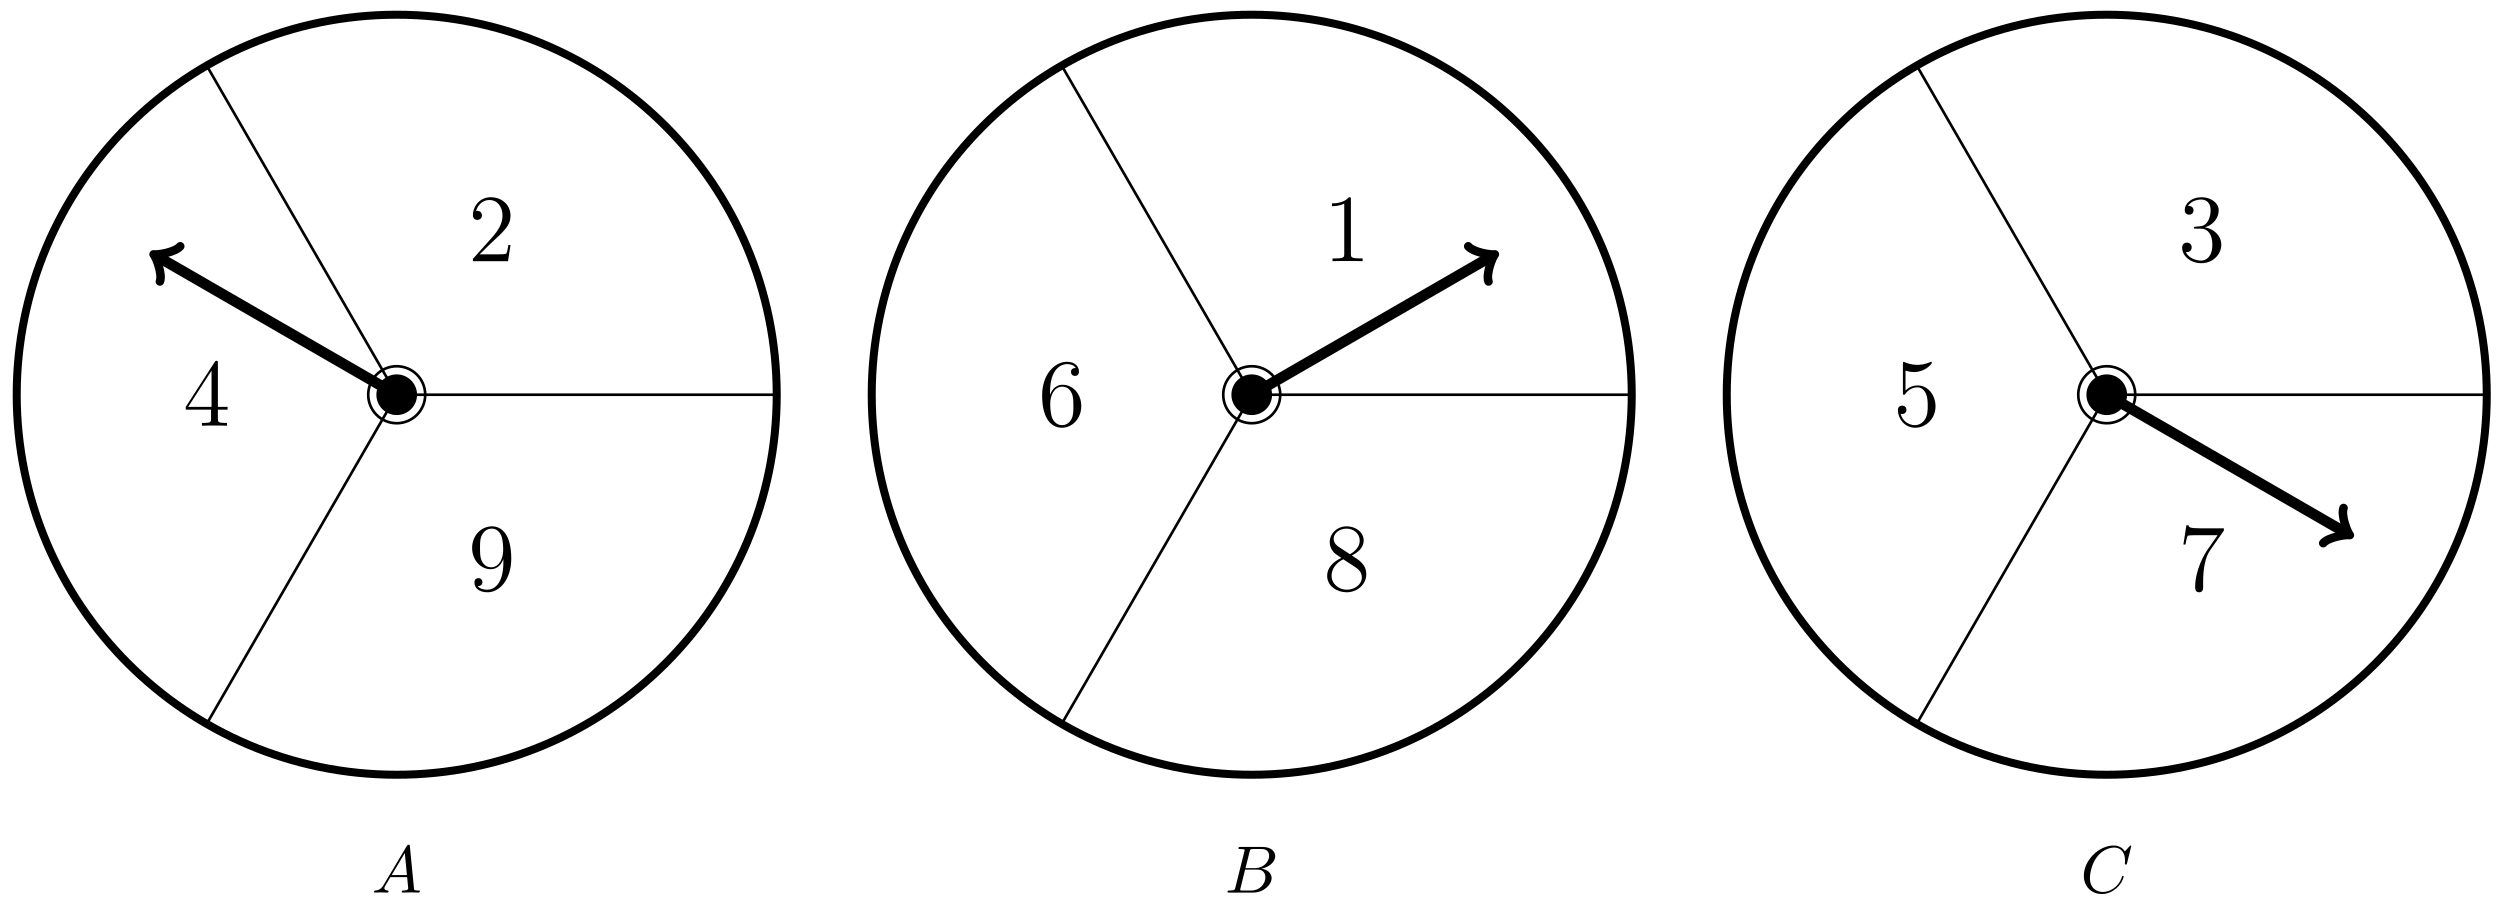
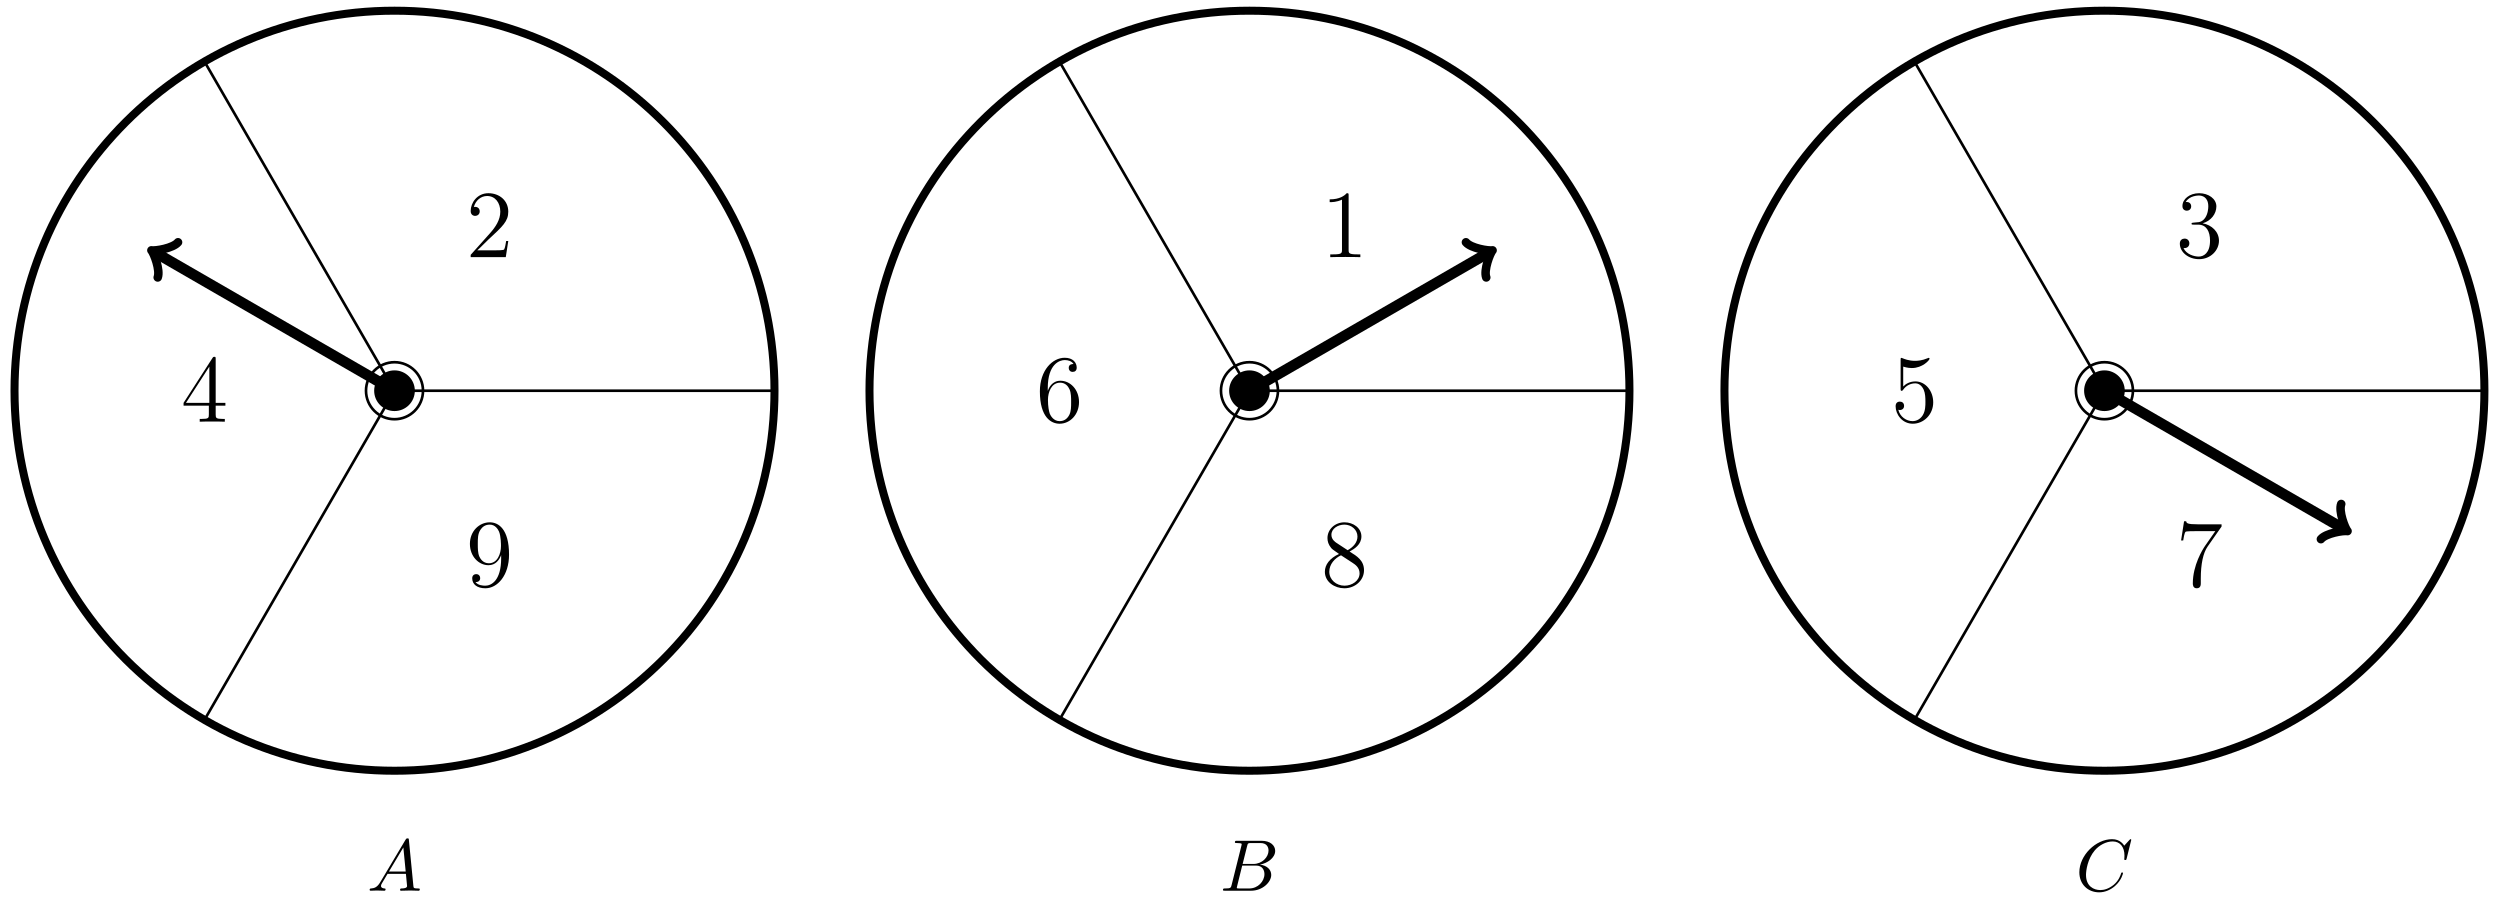
- <svg xmlns="http://www.w3.org/2000/svg" xmlns:xlink="http://www.w3.org/1999/xlink" version="1.1" width="373pt" height="135pt" viewBox="0 0 373 135">
+ <svg xmlns="http://www.w3.org/2000/svg" xmlns:xlink="http://www.w3.org/1999/xlink" version="1.1" width="373" height="135" viewBox="0 0 373 135">
  <defs>
    <path id="font_1_2" d="M.44 .168H.418C.415 .151 .407 .096 .397 .08 .39 .071 .333 .071 .303 .071H.118C.145 .094 .206 .158 .232 .182 .384 .322 .44 .374 .44 .473 .44 .588 .349 .665 .233 .665 .117 .665 .049 .566 .049 .48 .049 .429 .093 .429 .096 .429 .117 .429 .143 .444 .143 .476 .143 .504 .124 .523 .096 .523 .087 .523 .085 .523 .082 .522 .101 .59 .155 .636 .22 .636 .305 .636 .357 .565 .357 .473 .357 .388 .308 .314 .251 .25L.049 .024V0H.414L.44 .168Z" />
    <path id="font_1_4" d="M.361 .651C.361 .67 .361 .675 .347 .675 .339 .675 .336 .675 .328 .663L.027 .196V.167H.29V.076C.29 .039 .288 .029 .215 .029H.195V0C.218 .002 .297 .002 .325 .002 .353 .002 .433 .002 .456 0V.029H.436C.364 .029 .361 .039 .361 .076V.167H.462V.196H.361V.651M.295 .573V.196H.052L.295 .573Z" />
    <path id="font_1_9" d="M.366 .291C.366 .055 .261 .006 .201 .006 .177 .006 .124 .009 .099 .044H.105C.112 .042 .148 .048 .148 .085 .148 .107 .133 .126 .107 .126 .081 .126 .065 .109 .065 .083 .065 .021 .115-.021 .202-.021 .327-.021 .448 .112 .448 .329 .448 .598 .336 .665 .248 .665 .138 .665 .041 .573 .041 .441 .041 .309 .134 .219 .234 .219 .308 .219 .346 .273 .366 .324V.291M.238 .239C.175 .239 .148 .29 .139 .309 .123 .347 .123 .395 .123 .44 .123 .496 .123 .544 .149 .585 .167 .612 .194 .641 .248 .641 .305 .641 .334 .591 .344 .568 .364 .519 .364 .434 .364 .419 .364 .335 .326 .239 .238 .239Z" />
    <path id="font_2_1" d="M.179 .115C.139 .048 .1 .034 .056 .031 .044 .03 .035 .03 .035 .011 .035 .005 .04 0 .048 0 .075 0 .106 .003 .134 .003 .167 .003 .202 0 .234 0 .24 0 .253 0 .253 .019 .253 .03 .244 .031 .237 .031 .214 .033 .19 .041 .19 .066 .19 .078 .196 .089 .204 .103L.28 .231H.531C.533 .21 .547 .074 .547 .064 .547 .034 .495 .031 .475 .031 .461 .031 .451 .031 .451 .011 .451 0 .463 0 .465 0 .506 0 .549 .003 .59 .003 .615 .003 .678 0 .703 0 .709 0 .721 0 .721 .02 .721 .031 .711 .031 .698 .031 .636 .031 .636 .038 .633 .067L.572 .692C.57 .712 .57 .716 .553 .716 .537 .716 .533 .709 .527 .699L.179 .115M.299 .262 .496 .592 .528 .262H.299Z" />
    <path id="font_1_1" d="M.288 .641C.288 .664 .288 .665 .268 .665 .244 .638 .194 .601 .091 .601V.572C.114 .572 .164 .572 .219 .598V.077C.219 .041 .216 .029 .128 .029H.097V0C.124 .002 .221 .002 .254 .002 .287 .002 .383 .002 .41 0V.029H.379C.291 .029 .288 .041 .288 .077V.641Z" />
    <path id="font_1_6" d="M.123 .348C.123 .601 .246 .641 .3 .641 .336 .641 .372 .63 .391 .6 .379 .6 .341 .6 .341 .559 .341 .537 .356 .518 .382 .518 .407 .518 .424 .533 .424 .562 .424 .614 .386 .665 .299 .665 .173 .665 .041 .536 .041 .316 .041 .041 .161-.021 .246-.021 .355-.021 .448 .074 .448 .204 .448 .337 .355 .426 .255 .426 .166 .426 .133 .349 .123 .321V.348M.246 .006C.183 .006 .153 .062 .144 .083 .135 .109 .125 .158 .125 .228 .125 .307 .161 .406 .251 .406 .306 .406 .335 .369 .35 .335 .366 .298 .366 .248 .366 .205 .366 .154 .366 .109 .347 .071 .322 .023 .286 .006 .246 .006Z" />
    <path id="font_1_8" d="M.298 .361C.348 .388 .421 .434 .421 .518 .421 .605 .337 .665 .245 .665 .146 .665 .068 .592 .068 .501 .068 .467 .078 .433 .106 .399 .117 .386 .118 .385 .188 .336 .091 .291 .041 .224 .041 .151 .041 .045 .142-.021 .244-.021 .355-.021 .448 .061 .448 .166 .448 .268 .376 .313 .298 .361M.162 .451C.149 .46 .109 .486 .109 .535 .109 .6 .177 .641 .244 .641 .316 .641 .38 .589 .38 .517 .38 .456 .336 .407 .278 .375L.162 .451M.209 .322 .33 .243C.356 .226 .402 .195 .402 .134 .402 .058 .325 .006 .245 .006 .16 .006 .087 .068 .087 .151 .087 .229 .144 .292 .209 .322Z" />
    <path id="font_2_2" d="M.16 .078C.15 .039 .148 .031 .069 .031 .052 .031 .042 .031 .042 .011 .042 0 .051 0 .069 0H.426C.584 0 .702 .118 .702 .216 .702 .288 .644 .346 .547 .357 .651 .376 .756 .45 .756 .545 .756 .619 .69 .683 .57 .683H.234C.215 .683 .205 .683 .205 .663 .205 .652 .214 .652 .233 .652 .235 .652 .254 .652 .271 .65 .289 .648 .298 .647 .298 .634 .298 .63 .297 .627 .294 .615L.16 .078M.311 .366 .373 .614C.382 .649 .384 .652 .427 .652H.556C.644 .652 .665 .593 .665 .549 .665 .461 .579 .366 .457 .366H.311M.266 .031C.252 .031 .25 .031 .244 .032 .234 .033 .231 .034 .231 .042 .231 .045 .231 .047 .236 .065L.305 .344H.494C.59 .344 .609 .27 .609 .227 .609 .128 .52 .031 .402 .031H.266Z" />
    <path id="font_1_3" d="M.184 .359C.167 .358 .163 .357 .163 .348 .163 .338 .168 .338 .186 .338H.232C.317 .338 .355 .268 .355 .172 .355 .041 .287 .006 .238 .006 .19 .006 .108 .029 .079 .095 .111 .09 .14 .108 .14 .144 .14 .173 .119 .193 .091 .193 .067 .193 .041 .179 .041 .141 .041 .052 .13-.021 .241-.021 .36-.021 .448 .07 .448 .171 .448 .263 .374 .335 .278 .352 .365 .377 .421 .45 .421 .528 .421 .607 .339 .665 .242 .665 .142 .665 .068 .604 .068 .531 .068 .491 .099 .483 .114 .483 .135 .483 .159 .498 .159 .528 .159 .56 .135 .574 .113 .574 .107 .574 .105 .574 .102 .573 .14 .641 .234 .641 .239 .641 .272 .641 .337 .626 .337 .528 .337 .509 .334 .453 .305 .41 .275 .366 .241 .363 .214 .362L.184 .359Z" />
    <path id="font_1_5" d="M.128 .573C.171 .559 .206 .558 .217 .558 .33 .558 .402 .641 .402 .655 .402 .659 .4 .664 .394 .664 .392 .664 .39 .664 .381 .66 .325 .636 .277 .633 .251 .633 .185 .633 .138 .653 .119 .661 .112 .664 .11 .664 .109 .664 .101 .664 .101 .658 .101 .642V.345C.101 .327 .101 .321 .113 .321 .118 .321 .119 .322 .129 .334 .157 .375 .204 .399 .254 .399 .307 .399 .333 .35 .341 .333 .358 .294 .359 .245 .359 .207 .359 .169 .359 .112 .331 .067 .309 .031 .27 .006 .226 .006 .16 .006 .095 .051 .077 .124 .082 .122 .088 .121 .093 .121 .11 .121 .137 .131 .137 .165 .137 .193 .118 .209 .093 .209 .075 .209 .049 .2 .049 .161 .049 .076 .117-.021 .228-.021 .341-.021 .44 .074 .44 .201 .44 .32 .36 .419 .255 .419 .198 .419 .154 .394 .128 .366V.573Z" />
    <path id="font_1_7" d="M.475 .621V.644H.234C.113 .644 .111 .657 .107 .676H.085L.054 .476H.076C.079 .494 .088 .556 .101 .567 .109 .573 .184 .573 .198 .573H.41L.304 .421C.277 .382 .176 .218 .176 .03 .176 .019 .176-.021 .217-.021 .259-.021 .259 .018 .259 .031V.081C.259 .23 .283 .346 .33 .413L.475 .621Z" />
    <path id="font_2_3" d="M.76 .695C.76 .698 .758 .705 .749 .705 .746 .705 .745 .704 .734 .693L.664 .616C.655 .63 .609 .705 .498 .705 .275 .705 .05 .484 .05 .252 .05 .087 .168-.022 .321-.022 .408-.022 .484 .018 .537 .064 .63 .146 .647 .237 .647 .24 .647 .25 .637 .25 .635 .25 .629 .25 .624 .248 .622 .24 .613 .211 .59 .14 .521 .082 .452 .026 .389 .009 .337 .009 .247 .009 .141 .061 .141 .217 .141 .274 .162 .436 .262 .553 .323 .624 .417 .674 .506 .674 .608 .674 .667 .597 .667 .481 .667 .441 .664 .44 .664 .43 .664 .42 .675 .42 .679 .42 .692 .42 .692 .422 .697 .44L.76 .695Z" />
  </defs>
-   <path transform="matrix(1.00006,0,0,-1.00008,59.19041,58.89443)" stroke-width="1.196" stroke-linecap="butt" stroke-miterlimit="10" stroke-linejoin="miter" fill="none" stroke="#000000" d="M56.694 0C56.694 31.311 31.311 56.694 0 56.694-31.311 56.694-56.694 31.311-56.694 0-56.694-31.311-31.311-56.694 0-56.694 31.311-56.694 56.694-31.311 56.694 0ZM0 0" />
-   <path transform="matrix(1.00006,0,0,-1.00008,59.19041,58.89443)" stroke-width=".399" stroke-linecap="butt" stroke-miterlimit="10" stroke-linejoin="miter" fill="none" stroke="#000000" d="M4.252 0C4.252 2.348 2.348 4.252 0 4.252-2.348 4.252-4.252 2.348-4.252 0-4.252-2.348-2.348-4.252 0-4.252 2.348-4.252 4.252-2.348 4.252 0ZM0 0" />
-   <path transform="matrix(1.00006,0,0,-1.00008,59.19041,58.89443)" d="M2.835 0C2.835 1.566 1.566 2.835 0 2.835-1.566 2.835-2.835 1.566-2.835 0-2.835-1.566-1.566-2.835 0-2.835 1.566-2.835 2.835-1.566 2.835 0ZM0 0" />
-   <path transform="matrix(1.00006,0,0,-1.00008,59.19041,58.89443)" stroke-width=".399" stroke-linecap="butt" stroke-miterlimit="10" stroke-linejoin="miter" fill="none" stroke="#000000" d="M2.835 0C2.835 1.566 1.566 2.835 0 2.835-1.566 2.835-2.835 1.566-2.835 0-2.835-1.566-1.566-2.835 0-2.835 1.566-2.835 2.835-1.566 2.835 0ZM0 0" />
-   <path transform="matrix(1.00006,0,0,-1.00008,59.19041,58.89443)" stroke-width=".399" stroke-linecap="butt" stroke-miterlimit="10" stroke-linejoin="miter" fill="none" stroke="#000000" d="M0 0H56.694M0 0-28.347 49.098M0 0-28.347-49.098" />
-   <path transform="matrix(1.00006,0,0,-1.00008,59.19041,58.89443)" stroke-width="1.594" stroke-linecap="butt" stroke-miterlimit="10" stroke-linejoin="miter" fill="none" stroke="#000000" d="M0 0-35.78 20.657" />
-   <path transform="matrix(-.8660619,-.50004,-.50003,.8660793,23.40856,38.23545)" stroke-width="1.275" stroke-linecap="round" stroke-linejoin="round" fill="none" stroke="#000000" d="M-2.271 3.029C-2.082 1.893 0 .189 .568 0 0-.189-2.082-1.893-2.271-3.029" />
-   <use data-text="2" xlink:href="#font_1_2" transform="matrix(14.34706,0,0,-14.34735,69.85304,38.96684)" />
-   <use data-text="4" xlink:href="#font_1_4" transform="matrix(14.34706,0,0,-14.34735,27.3295,63.51781)" />
-   <use data-text="9" xlink:href="#font_1_9" transform="matrix(14.34706,0,0,-14.34735,69.85304,88.06876)" />
-   <use data-text="A" xlink:href="#font_2_1" transform="matrix(9.963197,0,0,-9.963397,55.45419,133.1714)" />
-   <path transform="matrix(1.00006,0,0,-1.00008,59.19041,58.89443)" stroke-width="1.196" stroke-linecap="butt" stroke-miterlimit="10" stroke-linejoin="miter" fill="none" stroke="#000000" d="M184.254 0C184.254 31.311 158.872 56.694 127.561 56.694 96.249 56.694 70.867 31.311 70.867 0 70.867-31.311 96.249-56.694 127.561-56.694 158.872-56.694 184.254-31.311 184.254 0ZM127.561 0" />
-   <path transform="matrix(1.00006,0,0,-1.00008,59.19041,58.89443)" stroke-width=".399" stroke-linecap="butt" stroke-miterlimit="10" stroke-linejoin="miter" fill="none" stroke="#000000" d="M131.813 0C131.813 2.348 129.909 4.252 127.561 4.252 125.212 4.252 123.309 2.348 123.309 0 123.309-2.348 125.212-4.252 127.561-4.252 129.909-4.252 131.813-2.348 131.813 0ZM127.561 0" />
-   <path transform="matrix(1.00006,0,0,-1.00008,59.19041,58.89443)" d="M130.396 0C130.396 1.566 129.126 2.835 127.561 2.835 125.995 2.835 124.726 1.566 124.726 0 124.726-1.566 125.995-2.835 127.561-2.835 129.126-2.835 130.396-1.566 130.396 0ZM127.561 0" />
-   <path transform="matrix(1.00006,0,0,-1.00008,59.19041,58.89443)" stroke-width=".399" stroke-linecap="butt" stroke-miterlimit="10" stroke-linejoin="miter" fill="none" stroke="#000000" d="M130.396 0C130.396 1.566 129.126 2.835 127.561 2.835 125.995 2.835 124.726 1.566 124.726 0 124.726-1.566 125.995-2.835 127.561-2.835 129.126-2.835 130.396-1.566 130.396 0ZM127.561 0" />
-   <path transform="matrix(1.00006,0,0,-1.00008,59.19041,58.89443)" stroke-width=".399" stroke-linecap="butt" stroke-miterlimit="10" stroke-linejoin="miter" fill="none" stroke="#000000" d="M127.561 0H184.254M127.561 0 99.214 49.098M127.561 0 99.214-49.098" />
-   <path transform="matrix(1.00006,0,0,-1.00008,59.19041,58.89443)" stroke-width="1.594" stroke-linecap="butt" stroke-miterlimit="10" stroke-linejoin="miter" fill="none" stroke="#000000" d="M127.561 0 163.34 20.657" />
-   <path transform="matrix(.8660619,-.50004,-.50003,-.8660793,222.5406,38.23545)" stroke-width="1.275" stroke-linecap="round" stroke-linejoin="round" fill="none" stroke="#000000" d="M-2.271 3.029C-2.082 1.893 0 .189 .568 0 0-.189-2.082-1.893-2.271-3.029" />
-   <use data-text="1" xlink:href="#font_1_1" transform="matrix(14.34706,0,0,-14.34735,197.4207,38.96684)" />
-   <use data-text="6" xlink:href="#font_1_6" transform="matrix(14.34706,0,0,-14.34735,154.8981,63.51781)" />
-   <use data-text="8" xlink:href="#font_1_8" transform="matrix(14.34706,0,0,-14.34735,197.4207,88.06876)" />
-   <use data-text="B" xlink:href="#font_2_2" transform="matrix(9.963197,0,0,-9.963397,182.7298,133.1714)" />
-   <path transform="matrix(1.00006,0,0,-1.00008,59.19041,58.89443)" stroke-width="1.196" stroke-linecap="butt" stroke-miterlimit="10" stroke-linejoin="miter" fill="none" stroke="#000000" d="M311.815 0C311.815 31.311 286.433 56.694 255.121 56.694 223.81 56.694 198.428 31.311 198.428 0 198.428-31.311 223.81-56.694 255.121-56.694 286.433-56.694 311.815-31.311 311.815 0ZM255.121 0" />
-   <path transform="matrix(1.00006,0,0,-1.00008,59.19041,58.89443)" stroke-width=".399" stroke-linecap="butt" stroke-miterlimit="10" stroke-linejoin="miter" fill="none" stroke="#000000" d="M259.373 0C259.373 2.348 257.47 4.252 255.121 4.252 252.773 4.252 250.87 2.348 250.87 0 250.87-2.348 252.773-4.252 255.121-4.252 257.47-4.252 259.373-2.348 259.373 0ZM255.121 0" />
-   <path transform="matrix(1.00006,0,0,-1.00008,59.19041,58.89443)" d="M257.956 0C257.956 1.566 256.687 2.835 255.121 2.835 253.556 2.835 252.287 1.566 252.287 0 252.287-1.566 253.556-2.835 255.121-2.835 256.687-2.835 257.956-1.566 257.956 0ZM255.121 0" />
-   <path transform="matrix(1.00006,0,0,-1.00008,59.19041,58.89443)" stroke-width=".399" stroke-linecap="butt" stroke-miterlimit="10" stroke-linejoin="miter" fill="none" stroke="#000000" d="M257.956 0C257.956 1.566 256.687 2.835 255.121 2.835 253.556 2.835 252.287 1.566 252.287 0 252.287-1.566 253.556-2.835 255.121-2.835 256.687-2.835 257.956-1.566 257.956 0ZM255.121 0" />
-   <path transform="matrix(1.00006,0,0,-1.00008,59.19041,58.89443)" stroke-width=".399" stroke-linecap="butt" stroke-miterlimit="10" stroke-linejoin="miter" fill="none" stroke="#000000" d="M255.121 0H311.815M255.121 0 226.775 49.098M255.121 0 226.775-49.098" />
-   <path transform="matrix(1.00006,0,0,-1.00008,59.19041,58.89443)" stroke-width="1.594" stroke-linecap="butt" stroke-miterlimit="10" stroke-linejoin="miter" fill="none" stroke="#000000" d="M255.121 0 290.901-20.657" />
-   <path transform="matrix(.8660619,.50004,.50003,-.8660793,350.109,79.55341)" stroke-width="1.275" stroke-linecap="round" stroke-linejoin="round" fill="none" stroke="#000000" d="M-2.271 3.029C-2.082 1.893 0 .189 .568 0 0-.189-2.082-1.893-2.271-3.029" />
-   <use data-text="3" xlink:href="#font_1_3" transform="matrix(14.34706,0,0,-14.34735,324.9893,38.96684)" />
-   <use data-text="5" xlink:href="#font_1_5" transform="matrix(14.34706,0,0,-14.34735,282.4668,63.51781)" />
-   <use data-text="7" xlink:href="#font_1_7" transform="matrix(14.34706,0,0,-14.34735,324.9893,88.06876)" />
-   <use data-text="C" xlink:href="#font_2_3" transform="matrix(9.963197,0,0,-9.963397,310.4105,133.1714)" />
+   <path transform="matrix(1,0,0,-1.00009,58.86,58.29554)" stroke-width="1.196" stroke-linecap="butt" stroke-miterlimit="10" stroke-linejoin="miter" fill="none" stroke="#000000" d="M56.694 0C56.694 31.311 31.311 56.694 0 56.694-31.311 56.694-56.694 31.311-56.694 0-56.694-31.311-31.311-56.694 0-56.694 31.311-56.694 56.694-31.311 56.694 0ZM0 0" />
+   <path transform="matrix(1,0,0,-1.00009,58.86,58.29554)" stroke-width=".399" stroke-linecap="butt" stroke-miterlimit="10" stroke-linejoin="miter" fill="none" stroke="#000000" d="M4.252 0C4.252 2.348 2.348 4.252 0 4.252-2.348 4.252-4.252 2.348-4.252 0-4.252-2.348-2.348-4.252 0-4.252 2.348-4.252 4.252-2.348 4.252 0ZM0 0" />
+   <path transform="matrix(1,0,0,-1.00009,58.86,58.29554)" d="M2.835 0C2.835 1.566 1.566 2.835 0 2.835-1.566 2.835-2.835 1.566-2.835 0-2.835-1.566-1.566-2.835 0-2.835 1.566-2.835 2.835-1.566 2.835 0ZM0 0" />
+   <path transform="matrix(1,0,0,-1.00009,58.86,58.29554)" stroke-width=".399" stroke-linecap="butt" stroke-miterlimit="10" stroke-linejoin="miter" fill="none" stroke="#000000" d="M2.835 0C2.835 1.566 1.566 2.835 0 2.835-1.566 2.835-2.835 1.566-2.835 0-2.835-1.566-1.566-2.835 0-2.835 1.566-2.835 2.835-1.566 2.835 0ZM0 0" />
+   <path transform="matrix(1,0,0,-1.00009,58.86,58.29554)" stroke-width=".399" stroke-linecap="butt" stroke-miterlimit="10" stroke-linejoin="miter" fill="none" stroke="#000000" d="M0 0H56.694M0 0-28.347 49.098M0 0-28.347-49.098" />
+   <path transform="matrix(1,0,0,-1.00009,58.86,58.29554)" stroke-width="1.594" stroke-linecap="butt" stroke-miterlimit="10" stroke-linejoin="miter" fill="none" stroke="#000000" d="M0 0-35.78 20.657" />
+   <path transform="matrix(-.86601,-.500045,-.5,.866088,23.0803,37.63635)" stroke-width="1.275" stroke-linecap="round" stroke-linejoin="round" fill="none" stroke="#000000" d="M-2.271 3.029C-2.082 1.893 0 .189 .568 0 0-.189-2.082-1.893-2.271-3.029" />
+   <use data-text="2" xlink:href="#font_1_2" transform="matrix(14.3462,0,0,-14.34749,69.522,38.36775)" />
+   <use data-text="4" xlink:href="#font_1_4" transform="matrix(14.3462,0,0,-14.34749,27.001,62.91896)" />
+   <use data-text="9" xlink:href="#font_1_9" transform="matrix(14.3462,0,0,-14.34749,69.522,87.47017)" />
+   <use data-text="A" xlink:href="#font_2_1" transform="matrix(10.9091,0,0,-10.91008,54.769,132.8963)" />
+   <path transform="matrix(1,0,0,-1.00009,58.86,58.29554)" stroke-width="1.196" stroke-linecap="butt" stroke-miterlimit="10" stroke-linejoin="miter" fill="none" stroke="#000000" d="M184.254 0C184.254 31.311 158.872 56.694 127.561 56.694 96.249 56.694 70.867 31.311 70.867 0 70.867-31.311 96.249-56.694 127.561-56.694 158.872-56.694 184.254-31.311 184.254 0ZM127.561 0" />
+   <path transform="matrix(1,0,0,-1.00009,58.86,58.29554)" stroke-width=".399" stroke-linecap="butt" stroke-miterlimit="10" stroke-linejoin="miter" fill="none" stroke="#000000" d="M131.813 0C131.813 2.348 129.909 4.252 127.561 4.252 125.212 4.252 123.309 2.348 123.309 0 123.309-2.348 125.212-4.252 127.561-4.252 129.909-4.252 131.813-2.348 131.813 0ZM127.561 0" />
+   <path transform="matrix(1,0,0,-1.00009,58.86,58.29554)" d="M130.396 0C130.396 1.566 129.126 2.835 127.561 2.835 125.995 2.835 124.726 1.566 124.726 0 124.726-1.566 125.995-2.835 127.561-2.835 129.126-2.835 130.396-1.566 130.396 0ZM127.561 0" />
+   <path transform="matrix(1,0,0,-1.00009,58.86,58.29554)" stroke-width=".399" stroke-linecap="butt" stroke-miterlimit="10" stroke-linejoin="miter" fill="none" stroke="#000000" d="M130.396 0C130.396 1.566 129.126 2.835 127.561 2.835 125.995 2.835 124.726 1.566 124.726 0 124.726-1.566 125.995-2.835 127.561-2.835 129.126-2.835 130.396-1.566 130.396 0ZM127.561 0" />
+   <path transform="matrix(1,0,0,-1.00009,58.86,58.29554)" stroke-width=".399" stroke-linecap="butt" stroke-miterlimit="10" stroke-linejoin="miter" fill="none" stroke="#000000" d="M127.561 0H184.254M127.561 0 99.214 49.098M127.561 0 99.214-49.098" />
+   <path transform="matrix(1,0,0,-1.00009,58.86,58.29554)" stroke-width="1.594" stroke-linecap="butt" stroke-miterlimit="10" stroke-linejoin="miter" fill="none" stroke="#000000" d="M127.561 0 163.34 20.657" />
+   <path transform="matrix(.86601,-.500045,-.5,-.866088,222.2004,37.63635)" stroke-width="1.275" stroke-linecap="round" stroke-linejoin="round" fill="none" stroke="#000000" d="M-2.271 3.029C-2.082 1.893 0 .189 .568 0 0-.189-2.082-1.893-2.271-3.029" />
+   <use data-text="1" xlink:href="#font_1_1" transform="matrix(14.3462,0,0,-14.34749,197.082,38.36775)" />
+   <use data-text="6" xlink:href="#font_1_6" transform="matrix(14.3462,0,0,-14.34749,154.562,62.91896)" />
+   <use data-text="8" xlink:href="#font_1_8" transform="matrix(14.3462,0,0,-14.34749,197.082,87.47017)" />
+   <use data-text="B" xlink:href="#font_2_2" transform="matrix(10.9091,0,0,-10.91008,182.01,132.8963)" />
+   <path transform="matrix(1,0,0,-1.00009,58.86,58.29554)" stroke-width="1.196" stroke-linecap="butt" stroke-miterlimit="10" stroke-linejoin="miter" fill="none" stroke="#000000" d="M311.815 0C311.815 31.311 286.433 56.694 255.121 56.694 223.81 56.694 198.428 31.311 198.428 0 198.428-31.311 223.81-56.694 255.121-56.694 286.433-56.694 311.815-31.311 311.815 0ZM255.121 0" />
+   <path transform="matrix(1,0,0,-1.00009,58.86,58.29554)" stroke-width=".399" stroke-linecap="butt" stroke-miterlimit="10" stroke-linejoin="miter" fill="none" stroke="#000000" d="M259.373 0C259.373 2.348 257.47 4.252 255.121 4.252 252.773 4.252 250.87 2.348 250.87 0 250.87-2.348 252.773-4.252 255.121-4.252 257.47-4.252 259.373-2.348 259.373 0ZM255.121 0" />
+   <path transform="matrix(1,0,0,-1.00009,58.86,58.29554)" d="M257.956 0C257.956 1.566 256.687 2.835 255.121 2.835 253.556 2.835 252.287 1.566 252.287 0 252.287-1.566 253.556-2.835 255.121-2.835 256.687-2.835 257.956-1.566 257.956 0ZM255.121 0" />
+   <path transform="matrix(1,0,0,-1.00009,58.86,58.29554)" stroke-width=".399" stroke-linecap="butt" stroke-miterlimit="10" stroke-linejoin="miter" fill="none" stroke="#000000" d="M257.956 0C257.956 1.566 256.687 2.835 255.121 2.835 253.556 2.835 252.287 1.566 252.287 0 252.287-1.566 253.556-2.835 255.121-2.835 256.687-2.835 257.956-1.566 257.956 0ZM255.121 0" />
+   <path transform="matrix(1,0,0,-1.00009,58.86,58.29554)" stroke-width=".399" stroke-linecap="butt" stroke-miterlimit="10" stroke-linejoin="miter" fill="none" stroke="#000000" d="M255.121 0H311.815M255.121 0 226.775 49.098M255.121 0 226.775-49.098" />
+   <path transform="matrix(1,0,0,-1.00009,58.86,58.29554)" stroke-width="1.594" stroke-linecap="butt" stroke-miterlimit="10" stroke-linejoin="miter" fill="none" stroke="#000000" d="M255.121 0 290.901-20.657" />
+   <path transform="matrix(.86601,.500045,.5,-.866088,349.7611,78.95473)" stroke-width="1.275" stroke-linecap="round" stroke-linejoin="round" fill="none" stroke="#000000" d="M-2.271 3.029C-2.082 1.893 0 .189 .568 0 0-.189-2.082-1.893-2.271-3.029" />
+   <use data-text="3" xlink:href="#font_1_3" transform="matrix(14.3462,0,0,-14.34749,324.643,38.36775)" />
+   <use data-text="5" xlink:href="#font_1_5" transform="matrix(14.3462,0,0,-14.34749,282.123,62.91896)" />
+   <use data-text="7" xlink:href="#font_1_7" transform="matrix(14.3462,0,0,-14.34749,324.643,87.47017)" />
+   <use data-text="C" xlink:href="#font_2_3" transform="matrix(10.9091,0,0,-10.91008,309.693,132.8963)" />
</svg>
